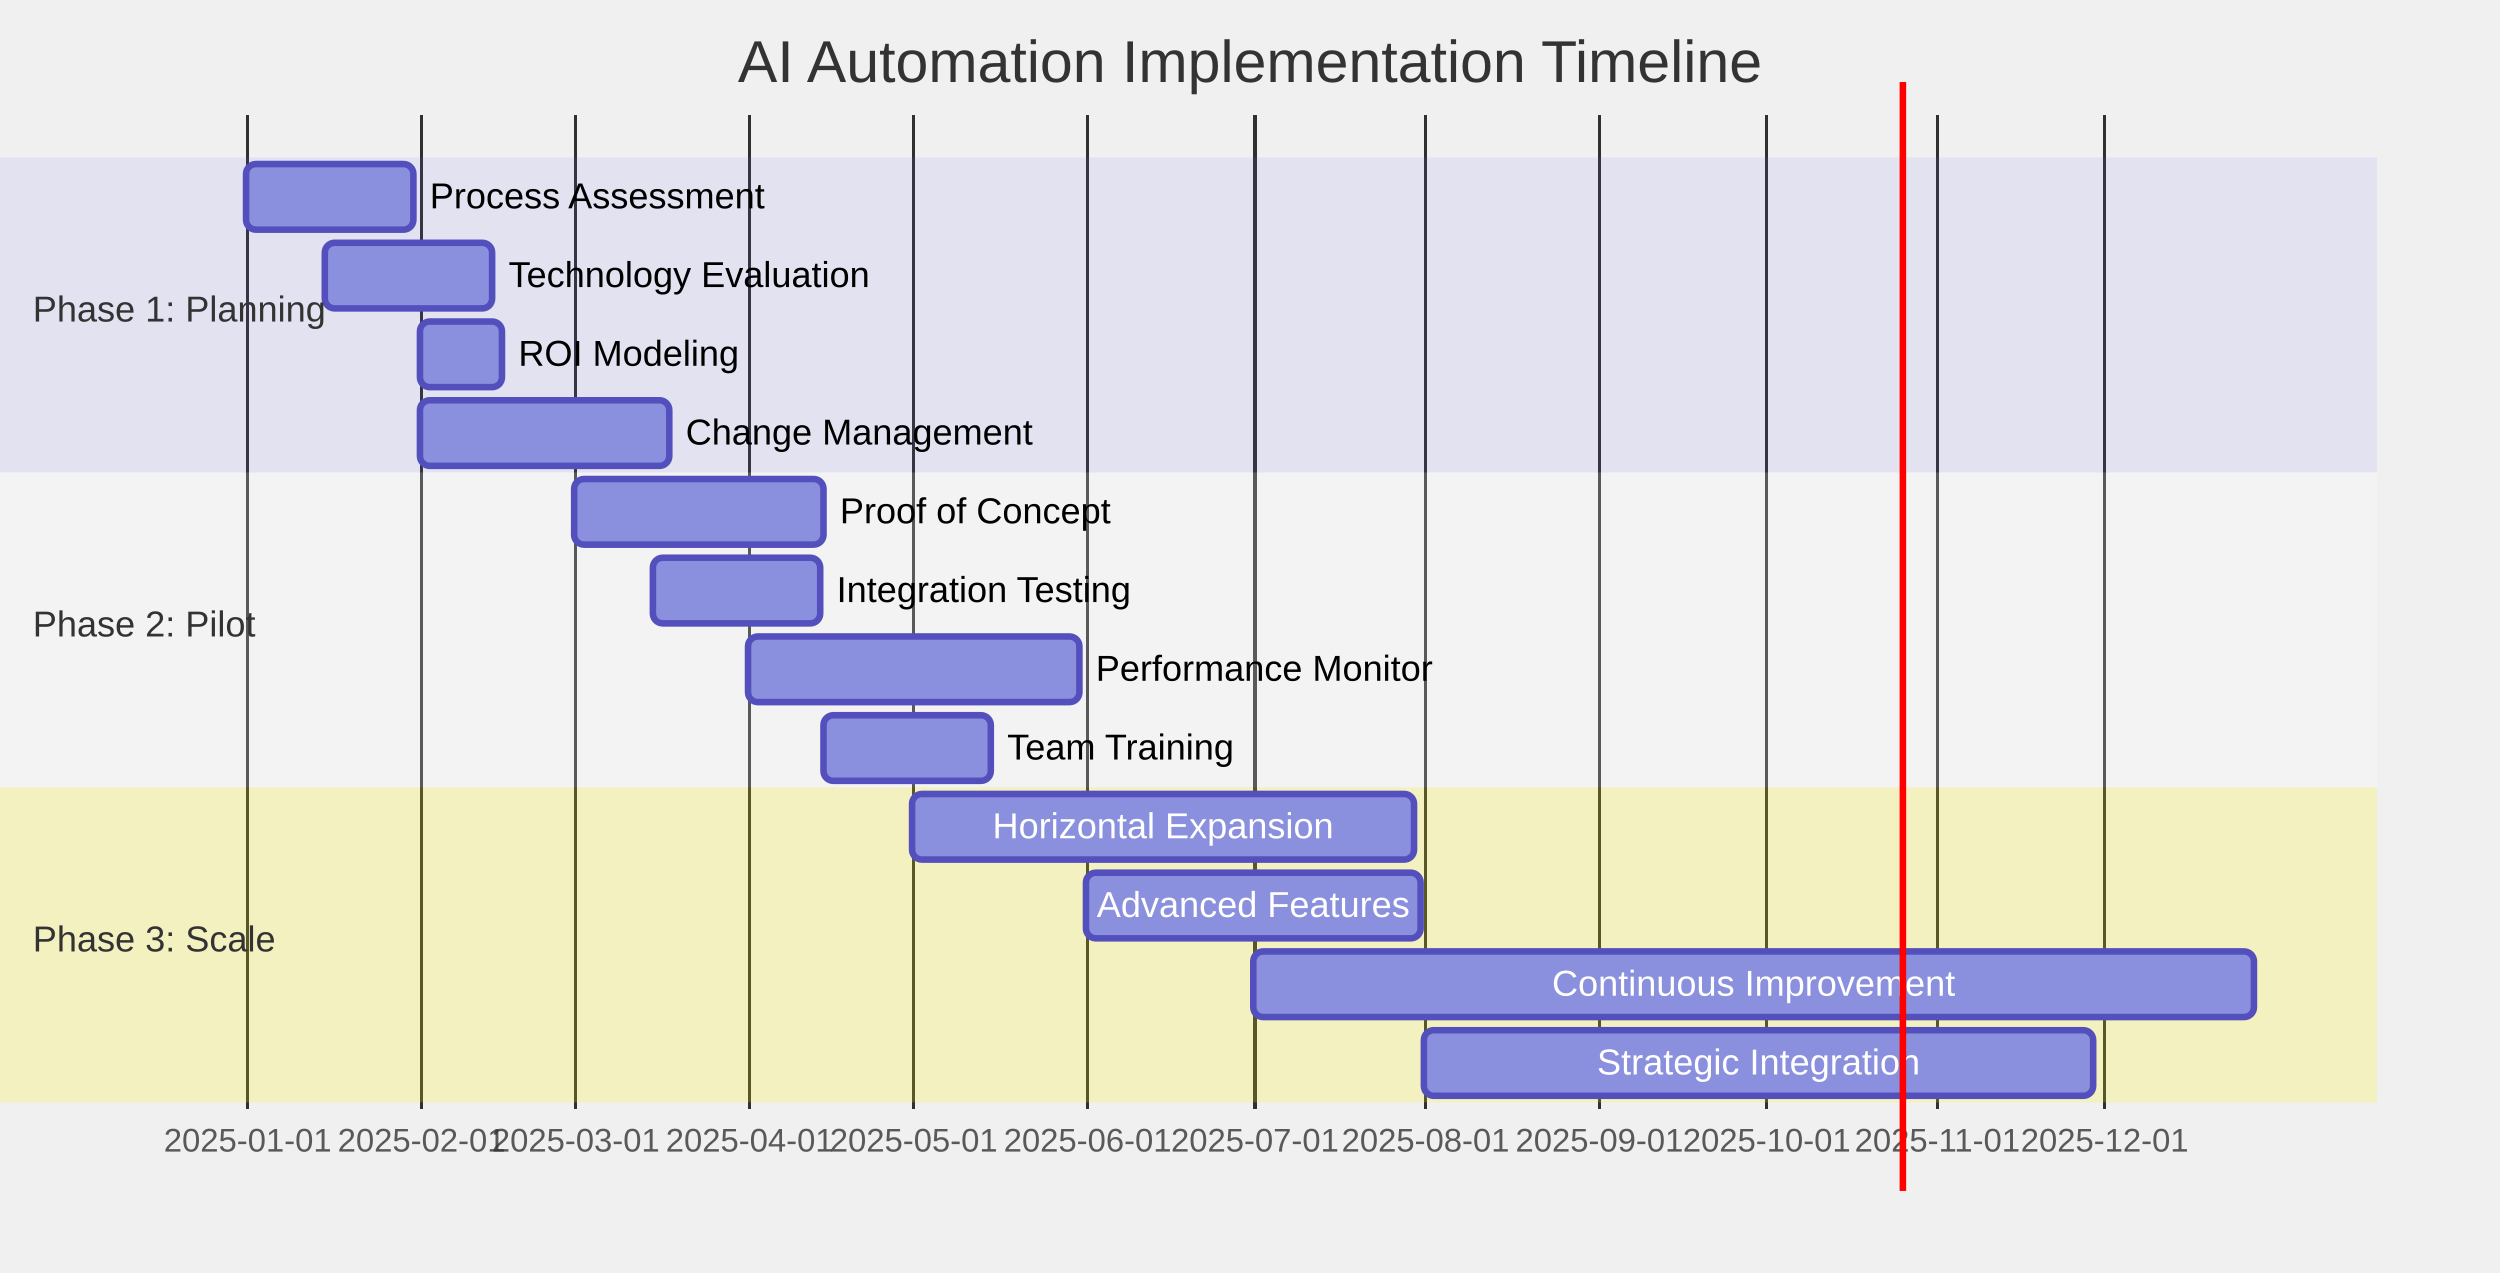
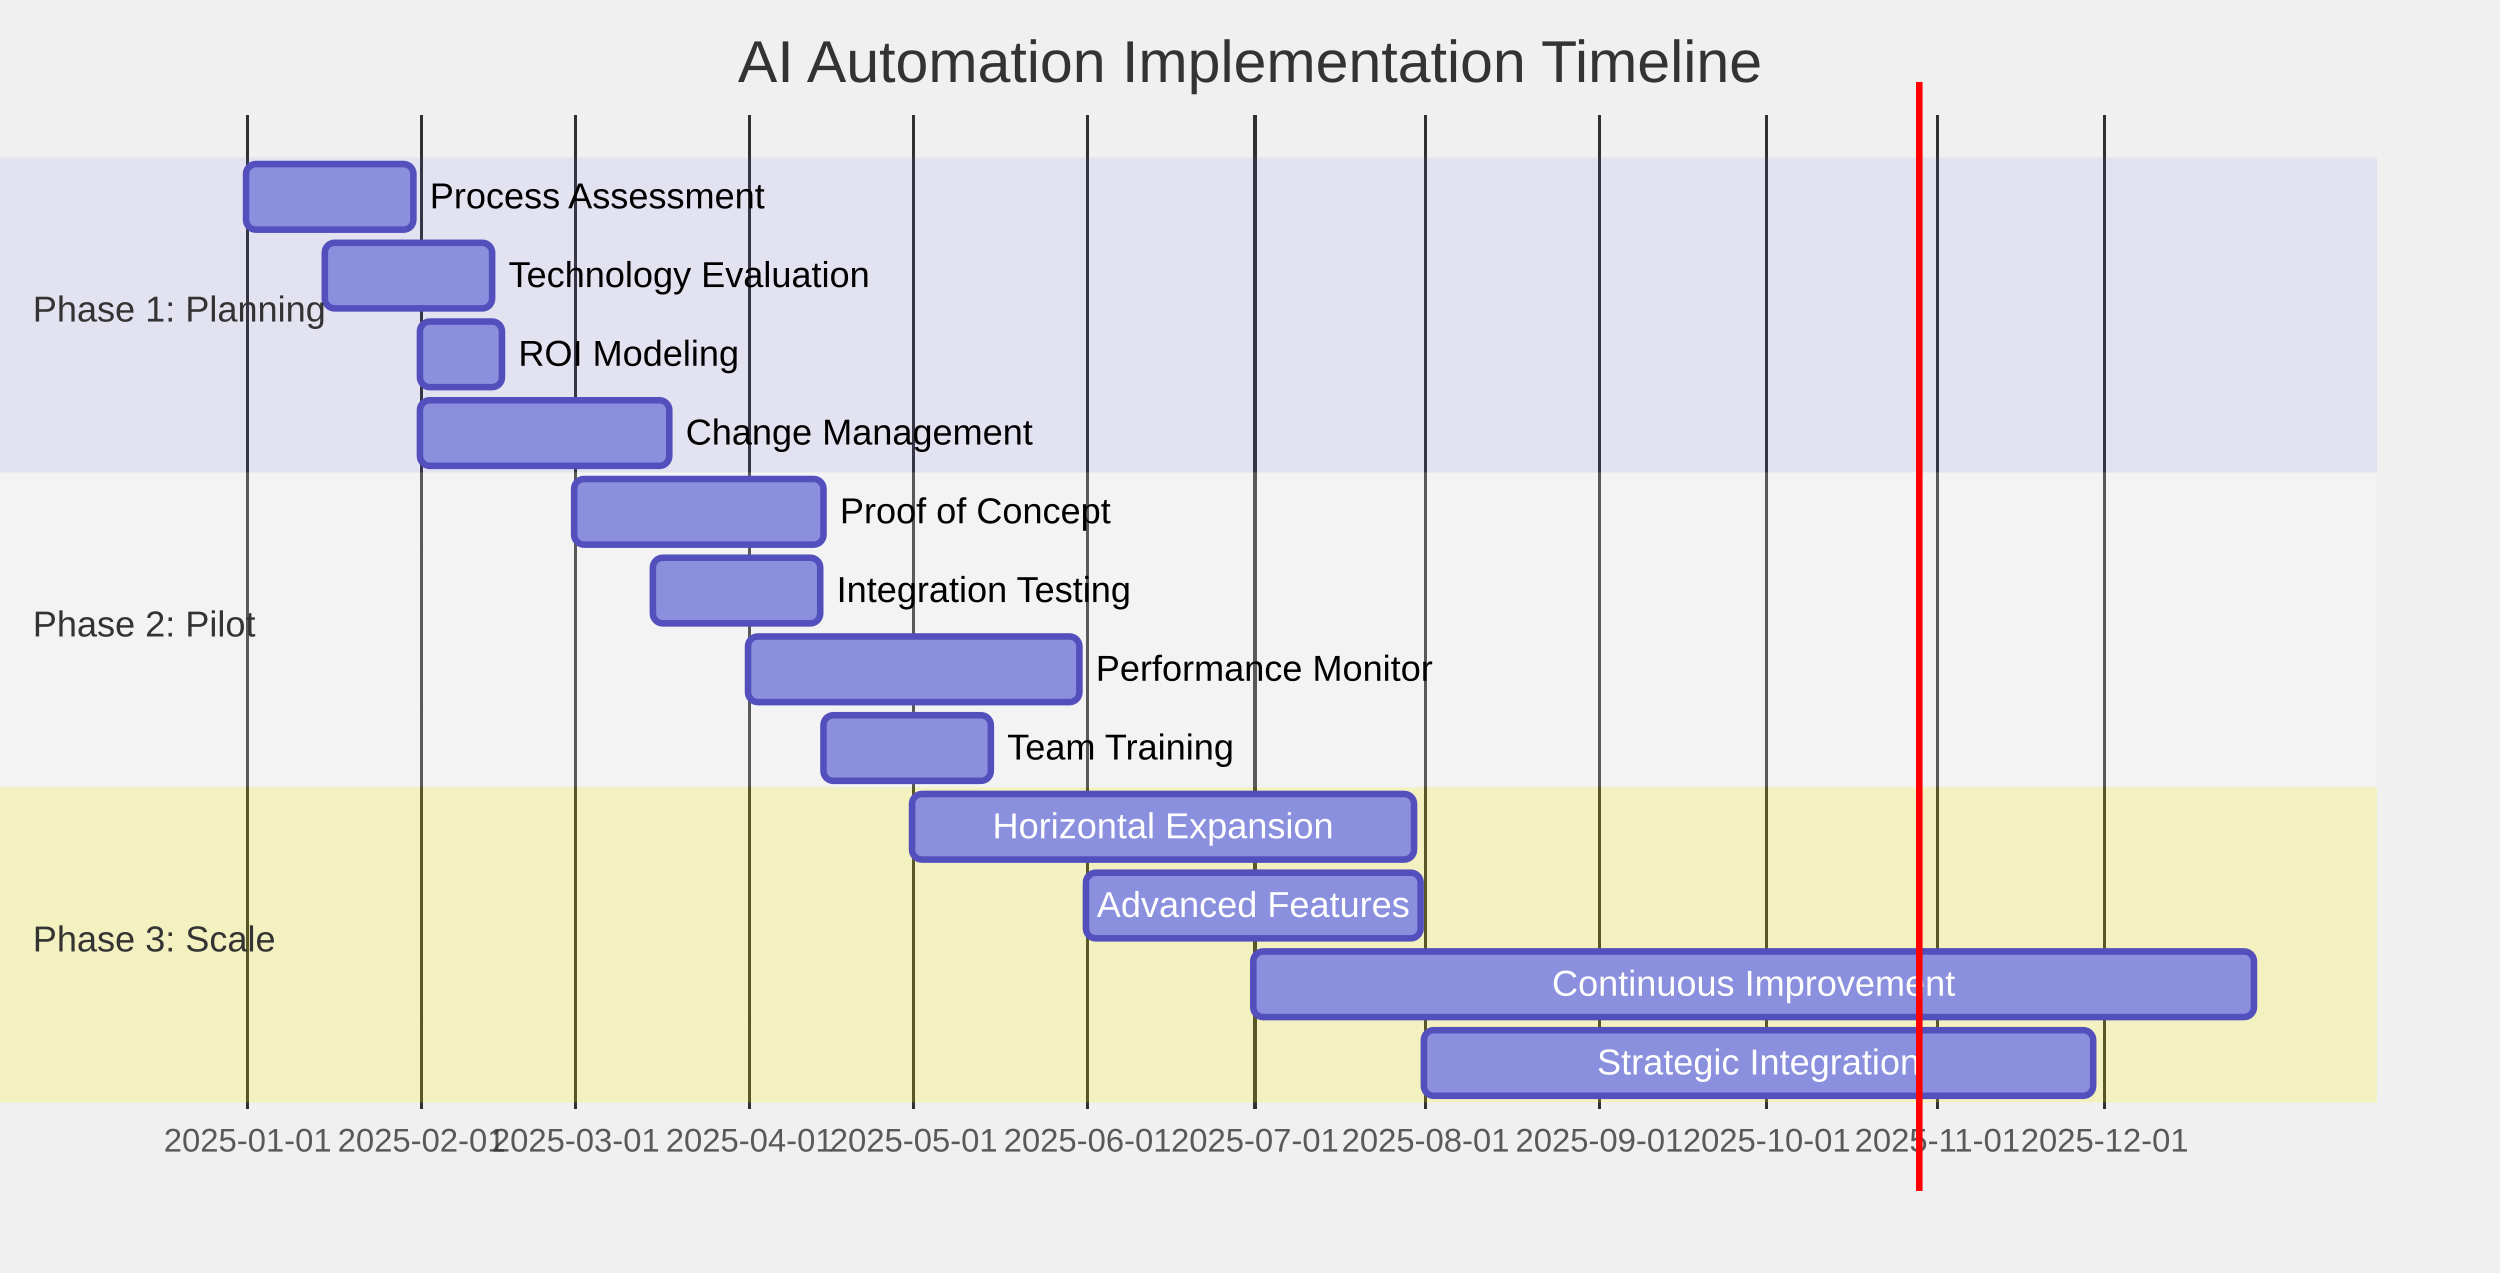
<svg xmlns="http://www.w3.org/2000/svg" aria-roledescription="gantt" role="graphics-document document" style="max-width: 762px; background-color: transparent;" viewBox="0 0 762 388" width="100%" id="my-svg">
  <style>#my-svg{font-family:"trebuchet ms",verdana,arial,sans-serif;font-size:16px;fill:#333;}#my-svg .error-icon{fill:#552222;}#my-svg .error-text{fill:#552222;stroke:#552222;}#my-svg .edge-thickness-normal{stroke-width:2px;}#my-svg .edge-thickness-thick{stroke-width:3.5px;}#my-svg .edge-pattern-solid{stroke-dasharray:0;}#my-svg .edge-pattern-dashed{stroke-dasharray:3;}#my-svg .edge-pattern-dotted{stroke-dasharray:2;}#my-svg .marker{fill:#333333;stroke:#333333;}#my-svg .marker.cross{stroke:#333333;}#my-svg svg{font-family:"trebuchet ms",verdana,arial,sans-serif;font-size:16px;}#my-svg .mermaid-main-font{font-family:var(--mermaid-font-family, "trebuchet ms", verdana, arial, sans-serif);}#my-svg .exclude-range{fill:#eeeeee;}#my-svg .section{stroke:none;opacity:0.2;}#my-svg .section0{fill:rgba(102, 102, 255, 0.49);}#my-svg .section2{fill:#fff400;}#my-svg .section1,#my-svg .section3{fill:white;opacity:0.2;}#my-svg .sectionTitle0{fill:#333;}#my-svg .sectionTitle1{fill:#333;}#my-svg .sectionTitle2{fill:#333;}#my-svg .sectionTitle3{fill:#333;}#my-svg .sectionTitle{text-anchor:start;font-family:var(--mermaid-font-family, "trebuchet ms", verdana, arial, sans-serif);}#my-svg .grid .tick{stroke:lightgrey;opacity:0.8;shape-rendering:crispEdges;}#my-svg .grid .tick text{font-family:"trebuchet ms",verdana,arial,sans-serif;fill:#333;}#my-svg .grid path{stroke-width:0;}#my-svg .today{fill:none;stroke:red;stroke-width:2px;}#my-svg .task{stroke-width:2;}#my-svg .taskText{text-anchor:middle;font-family:var(--mermaid-font-family, "trebuchet ms", verdana, arial, sans-serif);}#my-svg .taskTextOutsideRight{fill:black;text-anchor:start;font-family:var(--mermaid-font-family, "trebuchet ms", verdana, arial, sans-serif);}#my-svg .taskTextOutsideLeft{fill:black;text-anchor:end;}#my-svg .task.clickable{cursor:pointer;}#my-svg .taskText.clickable{cursor:pointer;fill:#003163!important;font-weight:bold;}#my-svg .taskTextOutsideLeft.clickable{cursor:pointer;fill:#003163!important;font-weight:bold;}#my-svg .taskTextOutsideRight.clickable{cursor:pointer;fill:#003163!important;font-weight:bold;}#my-svg .taskText0,#my-svg .taskText1,#my-svg .taskText2,#my-svg .taskText3{fill:white;}#my-svg .task0,#my-svg .task1,#my-svg .task2,#my-svg .task3{fill:#8a90dd;stroke:#534fbc;}#my-svg .taskTextOutside0,#my-svg .taskTextOutside2{fill:black;}#my-svg .taskTextOutside1,#my-svg .taskTextOutside3{fill:black;}#my-svg .active0,#my-svg .active1,#my-svg .active2,#my-svg .active3{fill:#bfc7ff;stroke:#534fbc;}#my-svg .activeText0,#my-svg .activeText1,#my-svg .activeText2,#my-svg .activeText3{fill:black!important;}#my-svg .done0,#my-svg .done1,#my-svg .done2,#my-svg .done3{stroke:grey;fill:lightgrey;stroke-width:2;}#my-svg .doneText0,#my-svg .doneText1,#my-svg .doneText2,#my-svg .doneText3{fill:black!important;}#my-svg .crit0,#my-svg .crit1,#my-svg .crit2,#my-svg .crit3{stroke:#ff8888;fill:red;stroke-width:2;}#my-svg .activeCrit0,#my-svg .activeCrit1,#my-svg .activeCrit2,#my-svg .activeCrit3{stroke:#ff8888;fill:#bfc7ff;stroke-width:2;}#my-svg .doneCrit0,#my-svg .doneCrit1,#my-svg .doneCrit2,#my-svg .doneCrit3{stroke:#ff8888;fill:lightgrey;stroke-width:2;cursor:pointer;shape-rendering:crispEdges;}#my-svg .milestone{transform:rotate(45deg) scale(0.8,0.8);}#my-svg .milestoneText{font-style:italic;}#my-svg .doneCritText0,#my-svg .doneCritText1,#my-svg .doneCritText2,#my-svg .doneCritText3{fill:black!important;}#my-svg .activeCritText0,#my-svg .activeCritText1,#my-svg .activeCritText2,#my-svg .activeCritText3{fill:black!important;}#my-svg .titleText{text-anchor:middle;font-size:18px;fill:#333;font-family:var(--mermaid-font-family, "trebuchet ms", verdana, arial, sans-serif);}#my-svg :root{--mermaid-font-family:"trebuchet ms",verdana,arial,sans-serif;}</style>
  <g />
  <g text-anchor="middle" font-family="sans-serif" font-size="10" fill="none" transform="translate(75, 338)" class="grid">
    <path d="M0.5,-303V0.5H612.5V-303" stroke="currentColor" class="domain" />
    <g transform="translate(0.5,0)" opacity="1" class="tick">
      <line y2="-303" stroke="currentColor" />
      <text style="text-anchor: middle;" font-size="10" stroke="none" dy="1em" y="3" fill="#000">2025-01-01</text>
    </g>
    <g transform="translate(53.5,0)" opacity="1" class="tick">
      <line y2="-303" stroke="currentColor" />
      <text style="text-anchor: middle;" font-size="10" stroke="none" dy="1em" y="3" fill="#000">2025-02-01</text>
    </g>
    <g transform="translate(100.5,0)" opacity="1" class="tick">
      <line y2="-303" stroke="currentColor" />
      <text style="text-anchor: middle;" font-size="10" stroke="none" dy="1em" y="3" fill="#000">2025-03-01</text>
    </g>
    <g transform="translate(153.5,0)" opacity="1" class="tick">
      <line y2="-303" stroke="currentColor" />
      <text style="text-anchor: middle;" font-size="10" stroke="none" dy="1em" y="3" fill="#000">2025-04-01</text>
    </g>
    <g transform="translate(203.5,0)" opacity="1" class="tick">
      <line y2="-303" stroke="currentColor" />
      <text style="text-anchor: middle;" font-size="10" stroke="none" dy="1em" y="3" fill="#000">2025-05-01</text>
    </g>
    <g transform="translate(256.5,0)" opacity="1" class="tick">
      <line y2="-303" stroke="currentColor" />
      <text style="text-anchor: middle;" font-size="10" stroke="none" dy="1em" y="3" fill="#000">2025-06-01</text>
    </g>
    <g transform="translate(307.5,0)" opacity="1" class="tick">
      <line y2="-303" stroke="currentColor" />
      <text style="text-anchor: middle;" font-size="10" stroke="none" dy="1em" y="3" fill="#000">2025-07-01</text>
    </g>
    <g transform="translate(359.5,0)" opacity="1" class="tick">
      <line y2="-303" stroke="currentColor" />
      <text style="text-anchor: middle;" font-size="10" stroke="none" dy="1em" y="3" fill="#000">2025-08-01</text>
    </g>
    <g transform="translate(412.5,0)" opacity="1" class="tick">
      <line y2="-303" stroke="currentColor" />
      <text style="text-anchor: middle;" font-size="10" stroke="none" dy="1em" y="3" fill="#000">2025-09-01</text>
    </g>
    <g transform="translate(463.5,0)" opacity="1" class="tick">
      <line y2="-303" stroke="currentColor" />
      <text style="text-anchor: middle;" font-size="10" stroke="none" dy="1em" y="3" fill="#000">2025-10-01</text>
    </g>
    <g transform="translate(515.5,0)" opacity="1" class="tick">
      <line y2="-303" stroke="currentColor" />
      <text style="text-anchor: middle;" font-size="10" stroke="none" dy="1em" y="3" fill="#000">2025-11-01</text>
    </g>
    <g transform="translate(566.5,0)" opacity="1" class="tick">
      <line y2="-303" stroke="currentColor" />
      <text style="text-anchor: middle;" font-size="10" stroke="none" dy="1em" y="3" fill="#000">2025-12-01</text>
    </g>
  </g>
  <g>
    <rect class="section section0" height="24" width="724.5" y="48" x="0" />
    <rect class="section section0" height="24" width="724.5" y="72" x="0" />
    <rect class="section section0" height="24" width="724.5" y="96" x="0" />
    <rect class="section section0" height="24" width="724.5" y="120" x="0" />
    <rect class="section section1" height="24" width="724.5" y="144" x="0" />
    <rect class="section section1" height="24" width="724.5" y="168" x="0" />
    <rect class="section section1" height="24" width="724.5" y="192" x="0" />
    <rect class="section section1" height="24" width="724.5" y="216" x="0" />
    <rect class="section section2" height="24" width="724.5" y="240" x="0" />
    <rect class="section section2" height="24" width="724.5" y="264" x="0" />
    <rect class="section section2" height="24" width="724.5" y="288" x="0" />
    <rect class="section section2" height="24" width="724.5" y="312" x="0" />
  </g>
  <g>
    <rect class="task task0" transform-origin="100.5px 60px" height="20" width="51" y="50" x="75" ry="3" rx="3" id="task1" />
    <rect class="task task0" transform-origin="124.5px 84px" height="20" width="51" y="74" x="99" ry="3" rx="3" id="task2" />
    <rect class="task task0" transform-origin="140.5px 108px" height="20" width="25" y="98" x="128" ry="3" rx="3" id="task3" />
    <rect class="task task0" transform-origin="166px 132px" height="20" width="76" y="122" x="128" ry="3" rx="3" id="task4" />
    <rect class="task task1" transform-origin="213px 156px" height="20" width="76" y="146" x="175" ry="3" rx="3" id="task5" />
    <rect class="task task1" transform-origin="224.5px 180px" height="20" width="51" y="170" x="199" ry="3" rx="3" id="task6" />
    <rect class="task task1" transform-origin="278.5px 204px" height="20" width="101" y="194" x="228" ry="3" rx="3" id="task7" />
    <rect class="task task1" transform-origin="276.5px 228px" height="20" width="51" y="218" x="251" ry="3" rx="3" id="task8" />
    <rect class="task task2" transform-origin="354.5px 252px" height="20" width="153" y="242" x="278" ry="3" rx="3" id="task9" />
    <rect class="task task2" transform-origin="382px 276px" height="20" width="102" y="266" x="331" ry="3" rx="3" id="task10" />
    <rect class="task task2" transform-origin="534.5px 300px" height="20" width="305" y="290" x="382" ry="3" rx="3" id="task11" />
    <rect class="task task2" transform-origin="536px 324px" height="20" width="204" y="314" x="434" ry="3" rx="3" id="task12" />
    <text class="taskTextOutsideRight taskTextOutside0  width-102.09375" y="63.5" x="131" font-size="11" id="task1-text">Process Assessment     </text>
    <text class="taskTextOutsideRight taskTextOutside0  width-110.078125" y="87.5" x="155" font-size="11" id="task2-text">Technology Evaluation  </text>
    <text class="taskTextOutsideRight taskTextOutside0  width-67.265625" y="111.5" x="158" font-size="11" id="task3-text">ROI Modeling          </text>
    <text class="taskTextOutsideRight taskTextOutside0  width-105.796875" y="135.5" x="209" font-size="11" id="task4-text">Change Management     </text>
    <text class="taskTextOutsideRight taskTextOutside1  width-82.5625" y="159.5" x="256" font-size="11" id="task5-text">Proof of Concept      </text>
    <text class="taskTextOutsideRight taskTextOutside1  width-89.703125" y="183.5" x="255" font-size="11" id="task6-text">Integration Testing   </text>
    <text class="taskTextOutsideRight taskTextOutside1  width-103.04296875" y="207.5" x="334" font-size="11" id="task7-text">Performance Monitor   </text>
    <text class="taskTextOutsideRight taskTextOutside1  width-69.09375" y="231.5" x="307" font-size="11" id="task8-text">Team Training         </text>
    <text class="taskText taskText2  width-103.953125" y="255.5" x="354.5" font-size="11" id="task9-text">Horizontal Expansion  </text>
    <text class="taskText taskText2  width-95.890625" y="279.5" x="382" font-size="11" id="task10-text">Advanced Features     </text>
    <text class="taskText taskText2  width-122.90625" y="303.5" x="534.5" font-size="11" id="task11-text">Continuous Improvement</text>
    <text class="taskText taskText2  width-98.453125" y="327.5" x="536" font-size="11" id="task12-text">Strategic Integration </text>
  </g>
  <g>
    <text class="sectionTitle sectionTitle0" font-size="11" y="98" x="10" dy="0em">
      <tspan x="10" alignment-baseline="central">Phase 1: Planning</tspan>
    </text>
    <text class="sectionTitle sectionTitle1" font-size="11" y="194" x="10" dy="0em">
      <tspan x="10" alignment-baseline="central">Phase 2: Pilot</tspan>
    </text>
    <text class="sectionTitle sectionTitle2" font-size="11" y="290" x="10" dy="0em">
      <tspan x="10" alignment-baseline="central">Phase 3: Scale</tspan>
    </text>
  </g>
  <g class="today">
-     <line class="today" y2="363" y1="25" x2="580" x1="580" />
+     <line class="today" y2="363" y1="25" x2="585" x1="585" />
  </g>
  <text class="titleText" y="25" x="381">AI Automation Implementation Timeline</text>
</svg>
